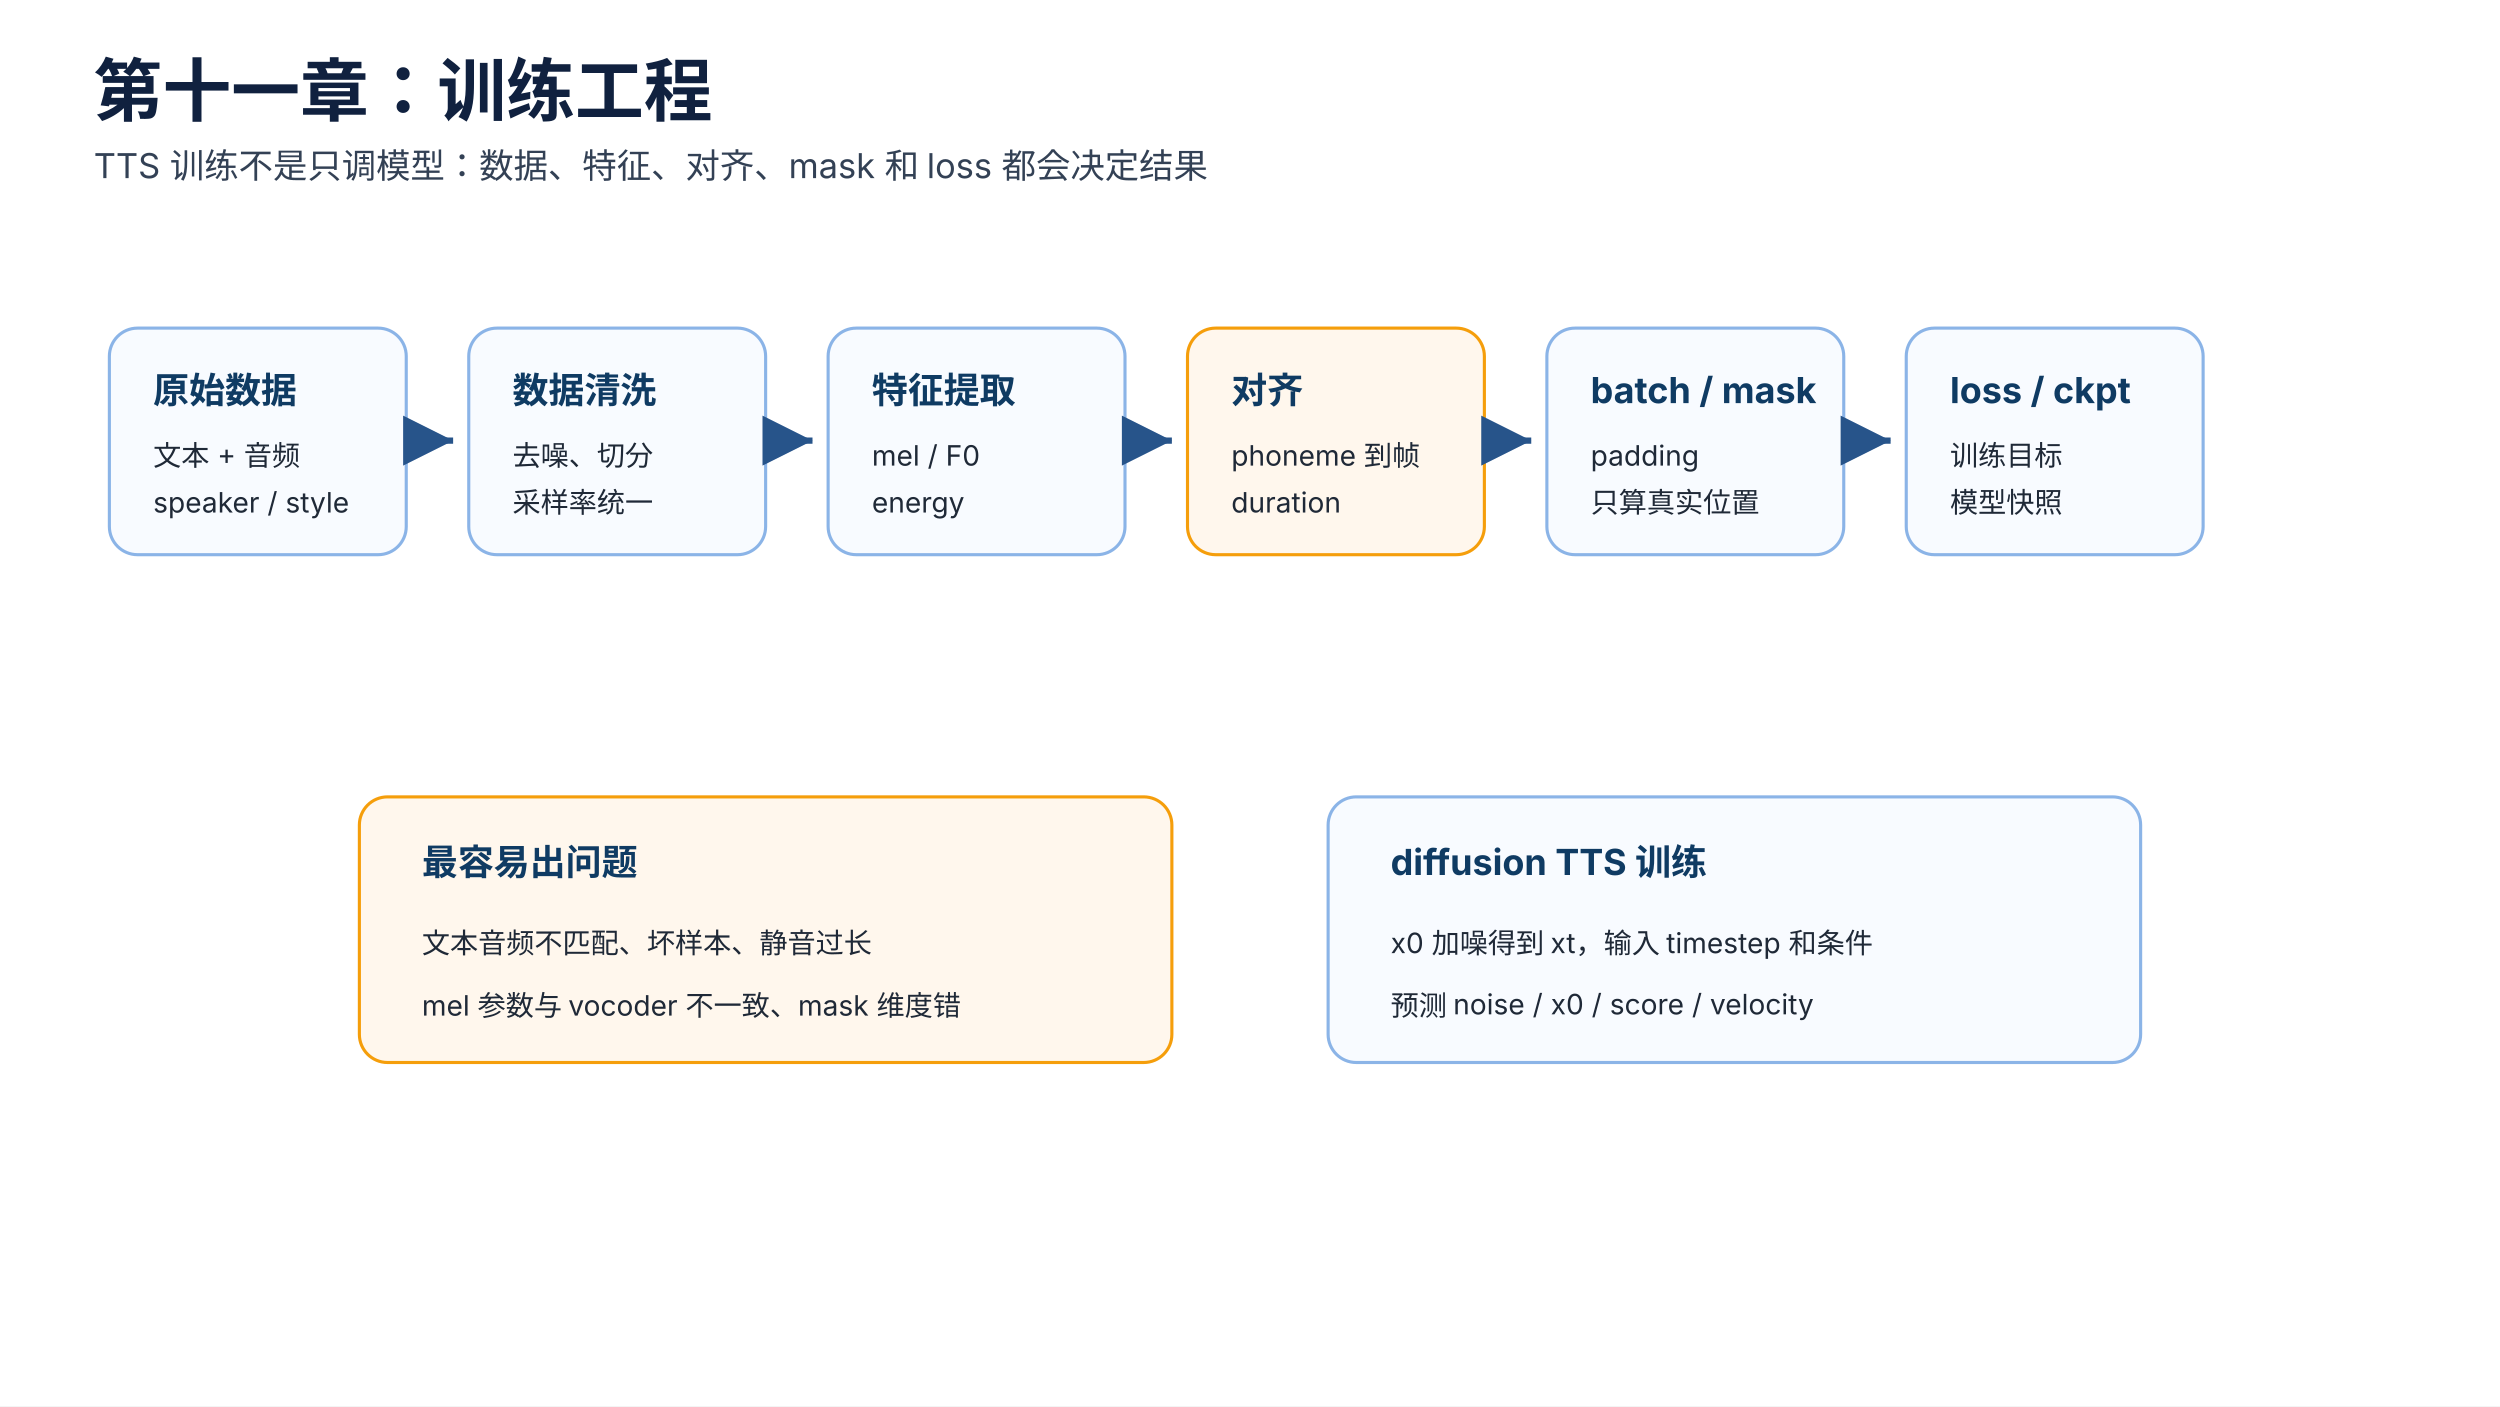
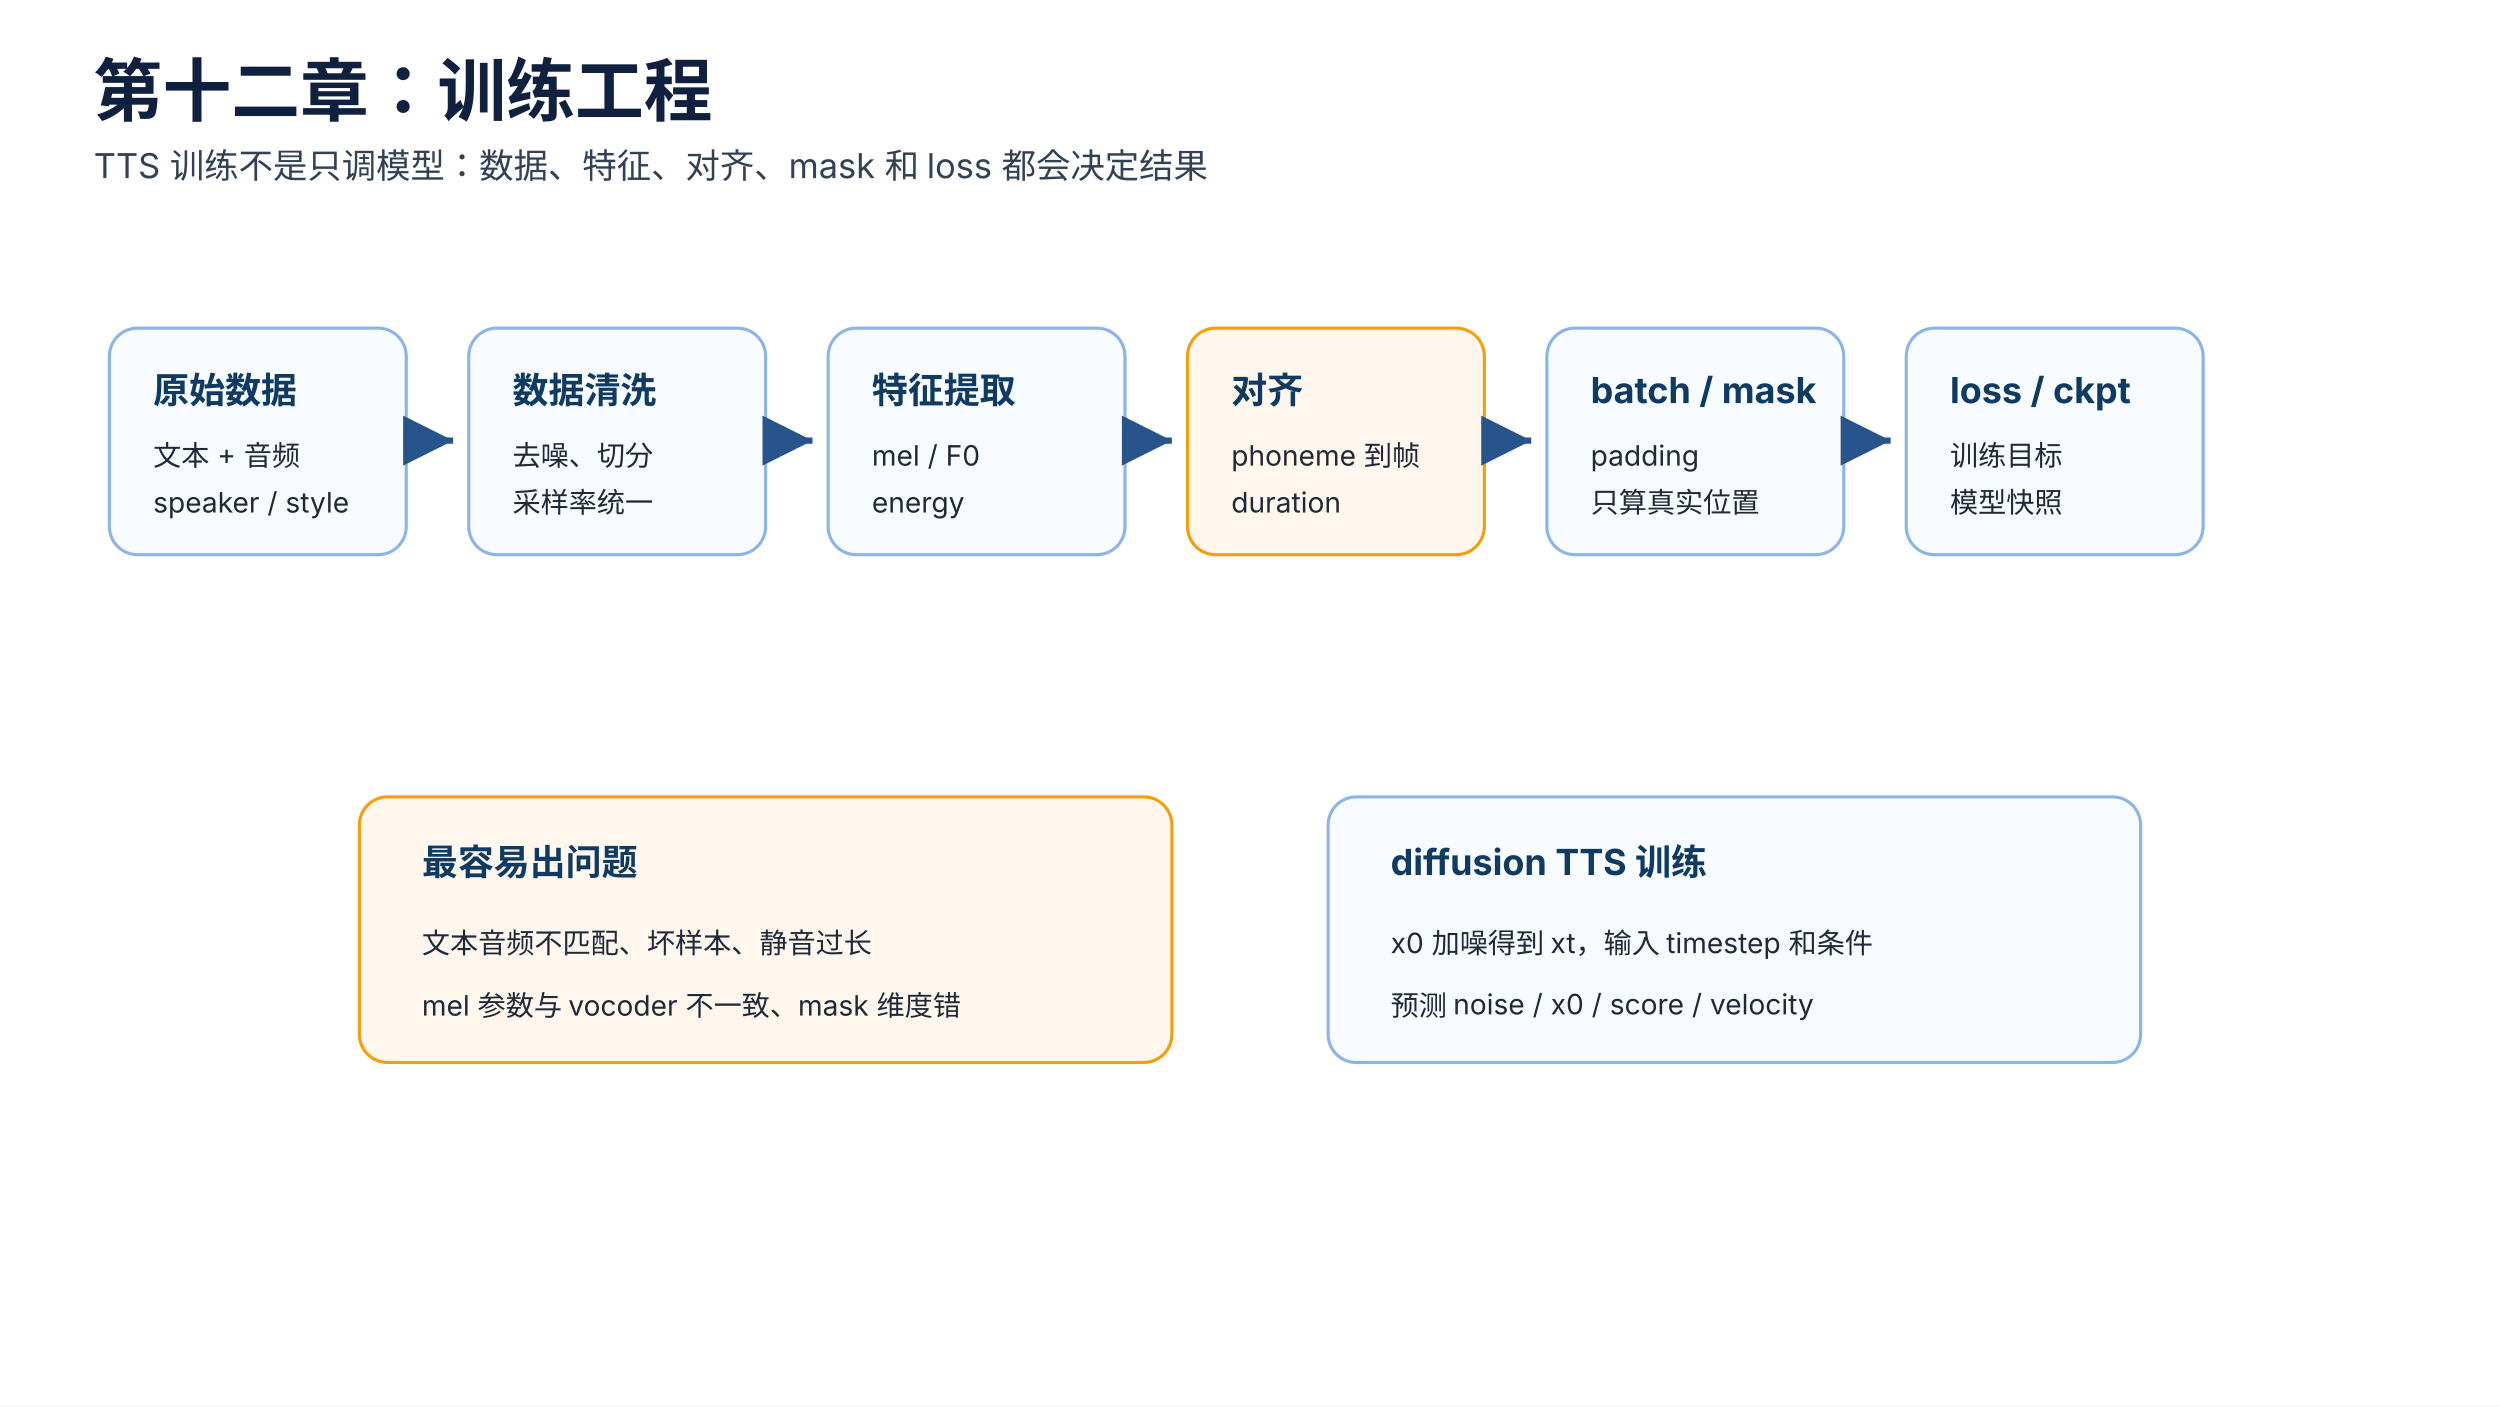
<svg xmlns="http://www.w3.org/2000/svg" width="1600" height="900" viewBox="0 0 1600 900">
  <defs>
    <marker id="arrow" markerWidth="12" markerHeight="12" refX="10" refY="6" orient="auto">
      <path d="M2,2 L10,6 L2,10 Z" fill="#27548a" />
    </marker>
    <style>
      .title{font:700 44px -apple-system,BlinkMacSystemFont,"PingFang SC","Microsoft YaHei",sans-serif;fill:#10213f}
      .sub{font:400 22px -apple-system,BlinkMacSystemFont,"PingFang SC","Microsoft YaHei",sans-serif;fill:#334155}
      .h{font:700 23px -apple-system,BlinkMacSystemFont,"PingFang SC","Microsoft YaHei",sans-serif;fill:#0f3b63}
      .t{font:400 18px -apple-system,BlinkMacSystemFont,"PingFang SC","Microsoft YaHei",sans-serif;fill:#1f2937}
      .box{fill:#f8fbff;stroke:#8bb4e7;stroke-width:2;rx:18}
      .warn{fill:#fff7ed;stroke:#f59e0b;stroke-width:2;rx:18}
      .line{stroke:#27548a;stroke-width:4;fill:none;marker-end:url(#arrow)}
    </style>
  </defs>
  <rect width="1600" height="900" fill="#fff" />
-   <text x="60" y="74" class="title">第十一章：训练工程</text>
+   <text x="60" y="74" class="title">第十二章：训练工程</text>
  <text x="60" y="114" class="sub">TTS 训练不是只调模型：数据、特征、对齐、mask 和 loss 都会决定结果</text>
  <g transform="translate(70,210)">
    <rect width="190" height="145" class="box" />
    <text x="28" y="48" class="h">原始数据</text>
    <text x="28" y="88" class="t">文本 + 音频</text>
    <text x="28" y="118" class="t">speaker / style</text>
  </g>
  <g transform="translate(300,210)">
    <rect width="190" height="145" class="box" />
    <text x="28" y="48" class="h">数据清洗</text>
    <text x="28" y="88" class="t">去噪、切分</text>
    <text x="28" y="118" class="t">采样率统一</text>
  </g>
  <g transform="translate(530,210)">
    <rect width="190" height="145" class="box" />
    <text x="28" y="48" class="h">特征提取</text>
    <text x="28" y="88" class="t">mel / F0</text>
    <text x="28" y="118" class="t">energy</text>
  </g>
  <g transform="translate(760,210)">
    <rect width="190" height="145" class="warn" />
    <text x="28" y="48" class="h">对齐</text>
    <text x="28" y="88" class="t">phoneme 到帧</text>
    <text x="28" y="118" class="t">duration</text>
  </g>
  <g transform="translate(990,210)">
    <rect width="190" height="145" class="box" />
    <text x="28" y="48" class="h">batch / mask</text>
    <text x="28" y="88" class="t">padding</text>
    <text x="28" y="118" class="t">只算真实位置</text>
  </g>
  <g transform="translate(1220,210)">
    <rect width="190" height="145" class="box" />
    <text x="28" y="48" class="h">loss / ckpt</text>
    <text x="28" y="88" class="t">训练目标</text>
    <text x="28" y="118" class="t">模型快照</text>
  </g>
  <path d="M260 282 H290" class="line" />
  <path d="M490 282 H520" class="line" />
  <path d="M720 282 H750" class="line" />
  <path d="M950 282 H980" class="line" />
  <path d="M1180 282 H1210" class="line" />
  <rect x="230" y="510" width="520" height="170" class="warn" />
  <text x="270" y="560" class="h">最容易出问题</text>
  <text x="270" y="610" class="t">文本音频不匹配、坏样本、静音过长</text>
  <text x="270" y="650" class="t">mel 参数与 vocoder 不一致、mask 维度错</text>
  <rect x="850" y="510" width="520" height="170" class="box" />
  <text x="890" y="560" class="h">diffusion TTS 训练</text>
  <text x="890" y="610" class="t">x0 加噪得到 xt，输入 timestep 和条件</text>
  <text x="890" y="650" class="t">预测 noise / x0 / score / velocity</text>
</svg>
